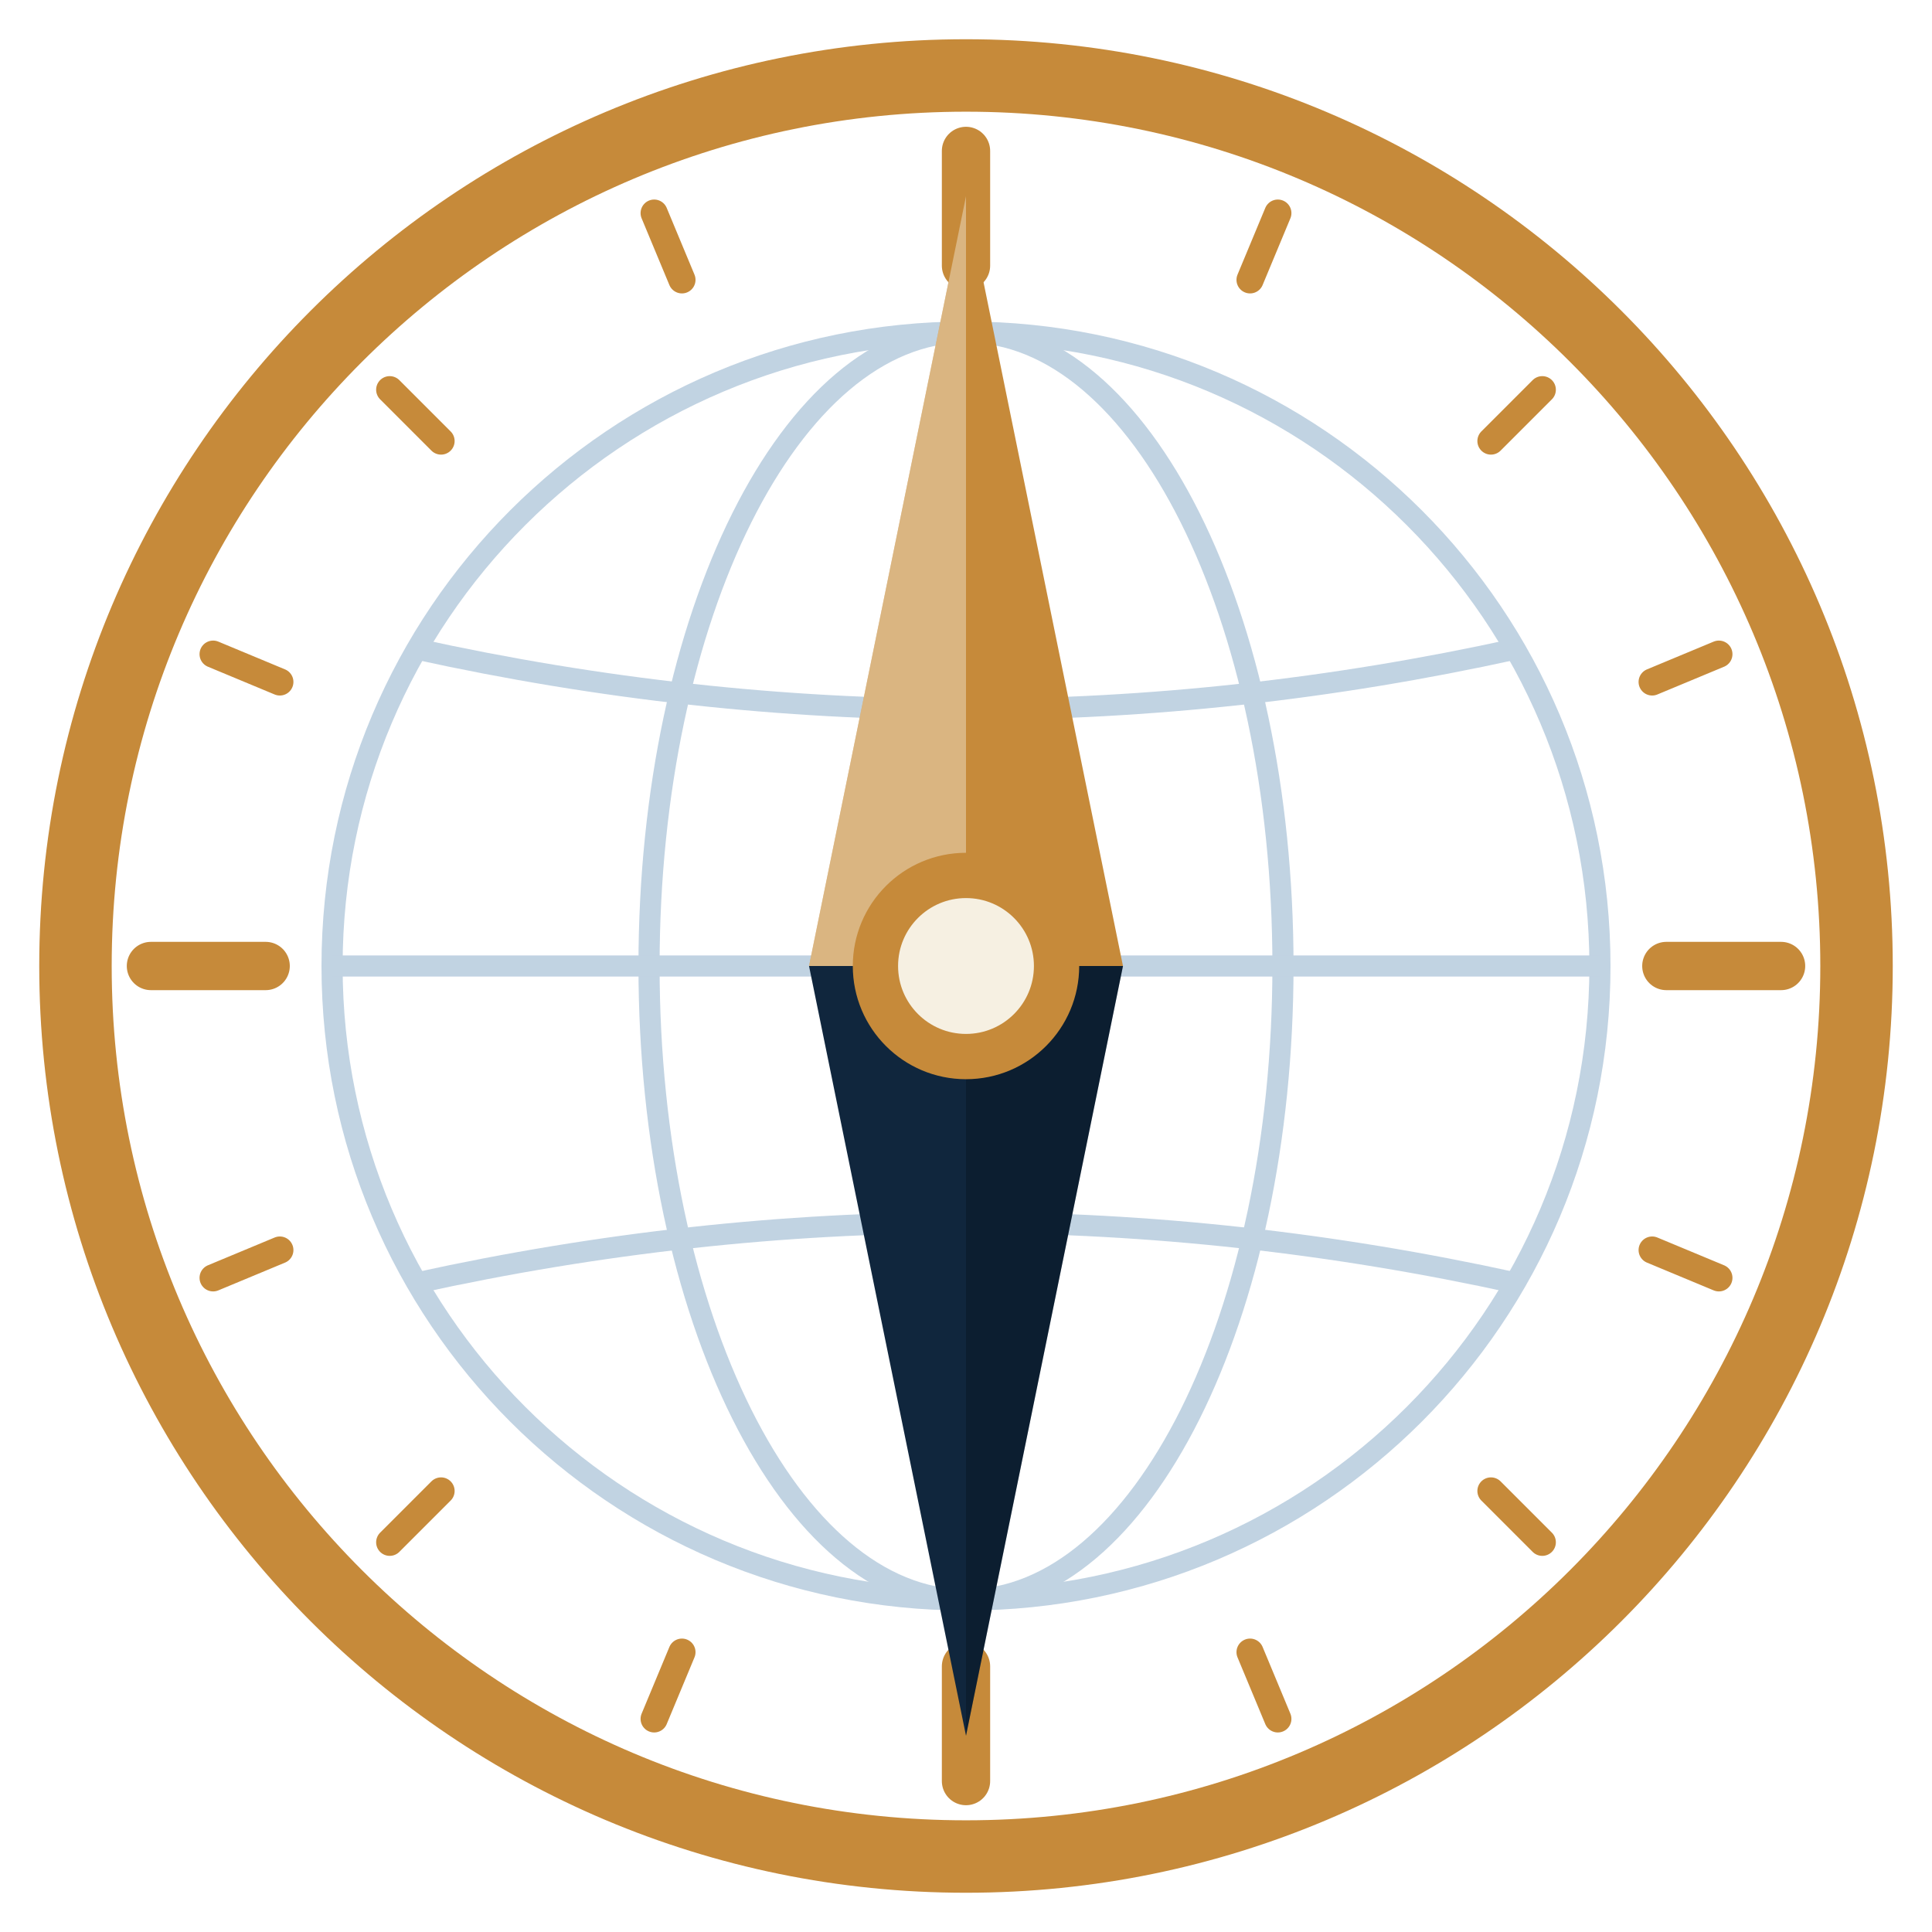
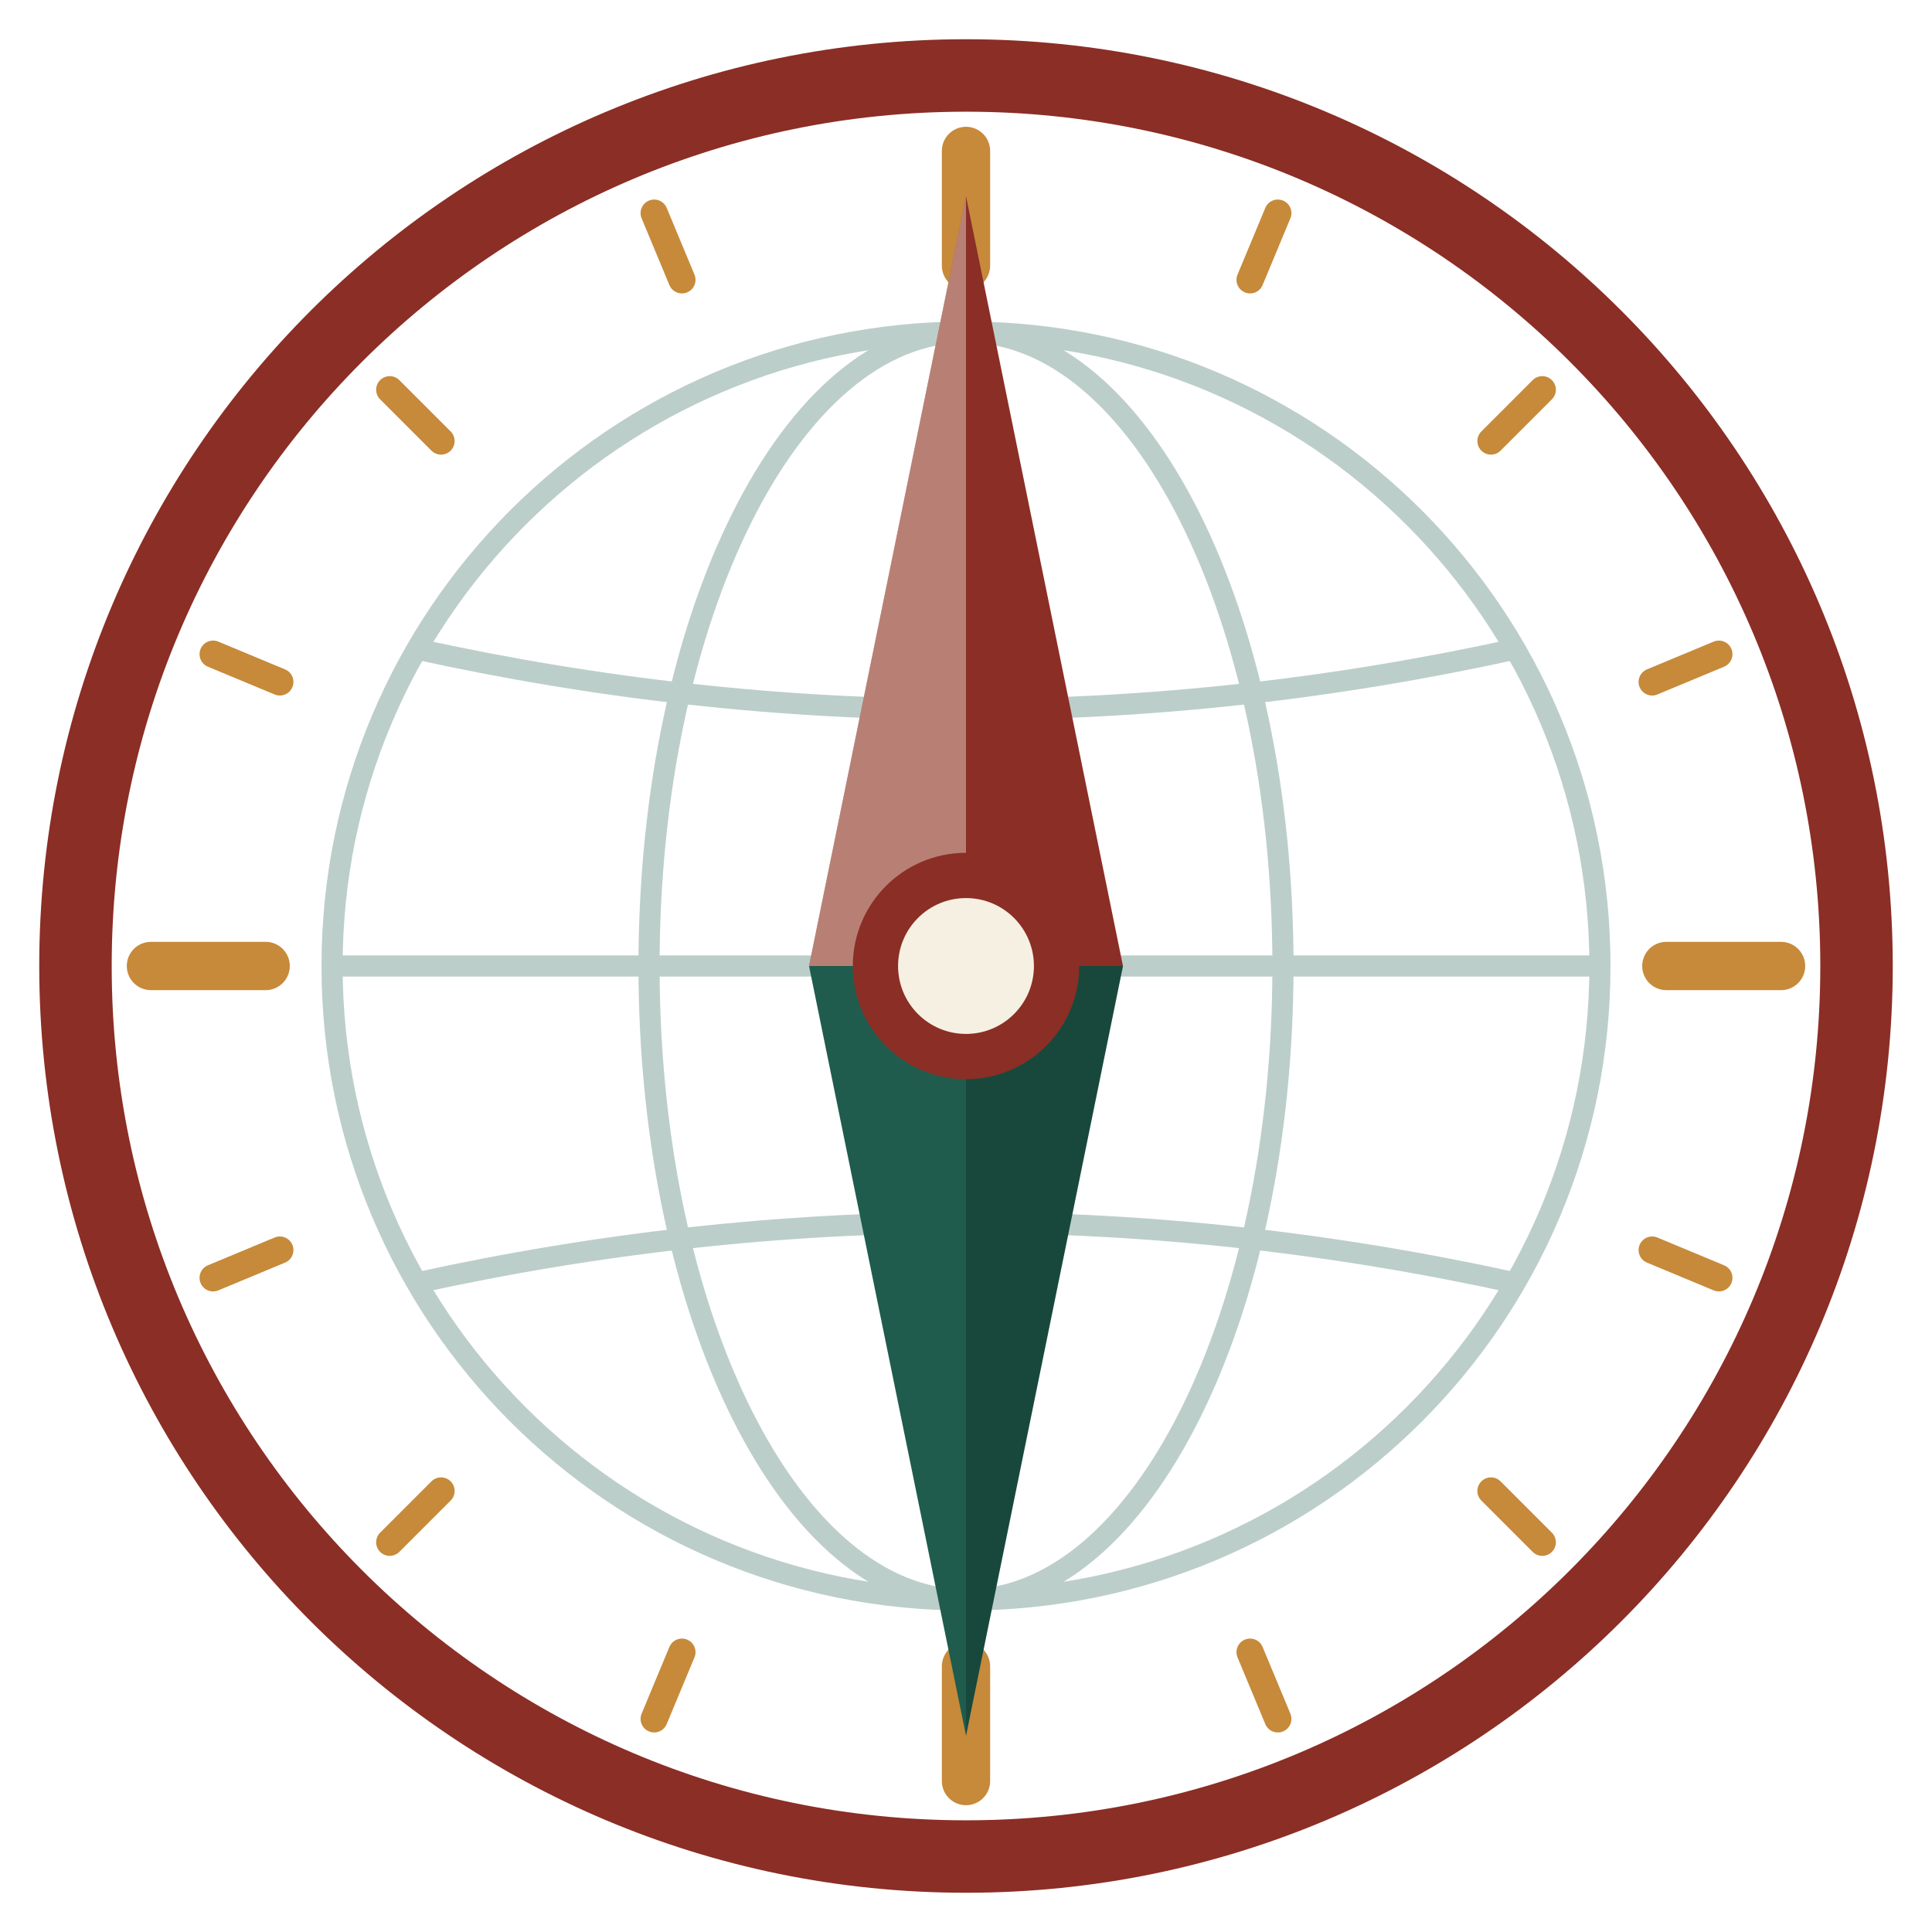
<svg xmlns="http://www.w3.org/2000/svg" width="512" height="512" viewBox="0 0 64 64" fill="none">
-   <circle cx="32" cy="32" r="29.5" stroke="#c68a3a" stroke-width="2.4" />
-   <g stroke="#2f6a9e" stroke-width="0.7" opacity="0.3">
+   <circle cx="32" cy="32" r="29.5" stroke="#8b2e26" stroke-width="2.4" />
+   <g stroke="#1f5c4d" stroke-width="0.7" opacity="0.3">
    <circle cx="32" cy="32" r="21" />
    <ellipse cx="32" cy="32" rx="10.5" ry="21" />
    <line x1="32" y1="11" x2="32" y2="53" />
    <line x1="11" y1="32" x2="53" y2="32" />
    <path d="M13.8 21.5 Q32 25.5 50.2 21.5 M13.8 42.5 Q32 38.5 50.2 42.5" />
  </g>
  <line x1="32.00" y1="8.80" x2="32.00" y2="5.00" stroke="#c68a3a" stroke-width="1.6" stroke-linecap="round" />
  <line x1="41.41" y1="9.27" x2="42.33" y2="7.06" stroke="#c68a3a" stroke-width="0.9" stroke-linecap="round" />
  <line x1="49.39" y1="14.61" x2="51.09" y2="12.91" stroke="#c68a3a" stroke-width="0.9" stroke-linecap="round" />
  <line x1="54.73" y1="22.59" x2="56.94" y2="21.67" stroke="#c68a3a" stroke-width="0.9" stroke-linecap="round" />
  <line x1="55.20" y1="32.00" x2="59.00" y2="32.00" stroke="#c68a3a" stroke-width="1.6" stroke-linecap="round" />
  <line x1="54.73" y1="41.41" x2="56.94" y2="42.33" stroke="#c68a3a" stroke-width="0.9" stroke-linecap="round" />
  <line x1="49.39" y1="49.39" x2="51.09" y2="51.09" stroke="#c68a3a" stroke-width="0.9" stroke-linecap="round" />
  <line x1="41.41" y1="54.73" x2="42.33" y2="56.94" stroke="#c68a3a" stroke-width="0.9" stroke-linecap="round" />
  <line x1="32.00" y1="55.20" x2="32.00" y2="59.00" stroke="#c68a3a" stroke-width="1.6" stroke-linecap="round" />
  <line x1="22.59" y1="54.73" x2="21.67" y2="56.94" stroke="#c68a3a" stroke-width="0.9" stroke-linecap="round" />
  <line x1="14.61" y1="49.39" x2="12.91" y2="51.09" stroke="#c68a3a" stroke-width="0.9" stroke-linecap="round" />
  <line x1="9.27" y1="41.41" x2="7.06" y2="42.33" stroke="#c68a3a" stroke-width="0.9" stroke-linecap="round" />
  <line x1="8.80" y1="32.00" x2="5.00" y2="32.00" stroke="#c68a3a" stroke-width="1.6" stroke-linecap="round" />
  <line x1="9.27" y1="22.59" x2="7.06" y2="21.67" stroke="#c68a3a" stroke-width="0.9" stroke-linecap="round" />
  <line x1="14.61" y1="14.61" x2="12.91" y2="12.91" stroke="#c68a3a" stroke-width="0.9" stroke-linecap="round" />
  <line x1="22.59" y1="9.27" x2="21.67" y2="7.06" stroke="#c68a3a" stroke-width="0.9" stroke-linecap="round" />
-   <polygon points="32,6.5 37.2,32 26.8,32" fill="#c68a3a" />
+   <polygon points="32,6.5 37.2,32 26.8,32" fill="#8b2e26" />
  <polygon points="32,6.5 32,32 26.8,32" fill="#f6f0e2" opacity="0.42" />
-   <polygon points="26.8,32 37.2,32 32,57.5" fill="#10263d" />
+   <polygon points="26.8,32 37.2,32 32,57.5" fill="#1f5c4d" />
  <polygon points="32,32 37.2,32 32,57.5" fill="#000" opacity="0.22" />
-   <circle cx="32" cy="32" r="3" fill="#f6f0e2" stroke="#c68a3a" stroke-width="1.5" />
+   <circle cx="32" cy="32" r="3" fill="#f6f0e2" stroke="#8b2e26" stroke-width="1.5" />
</svg>
